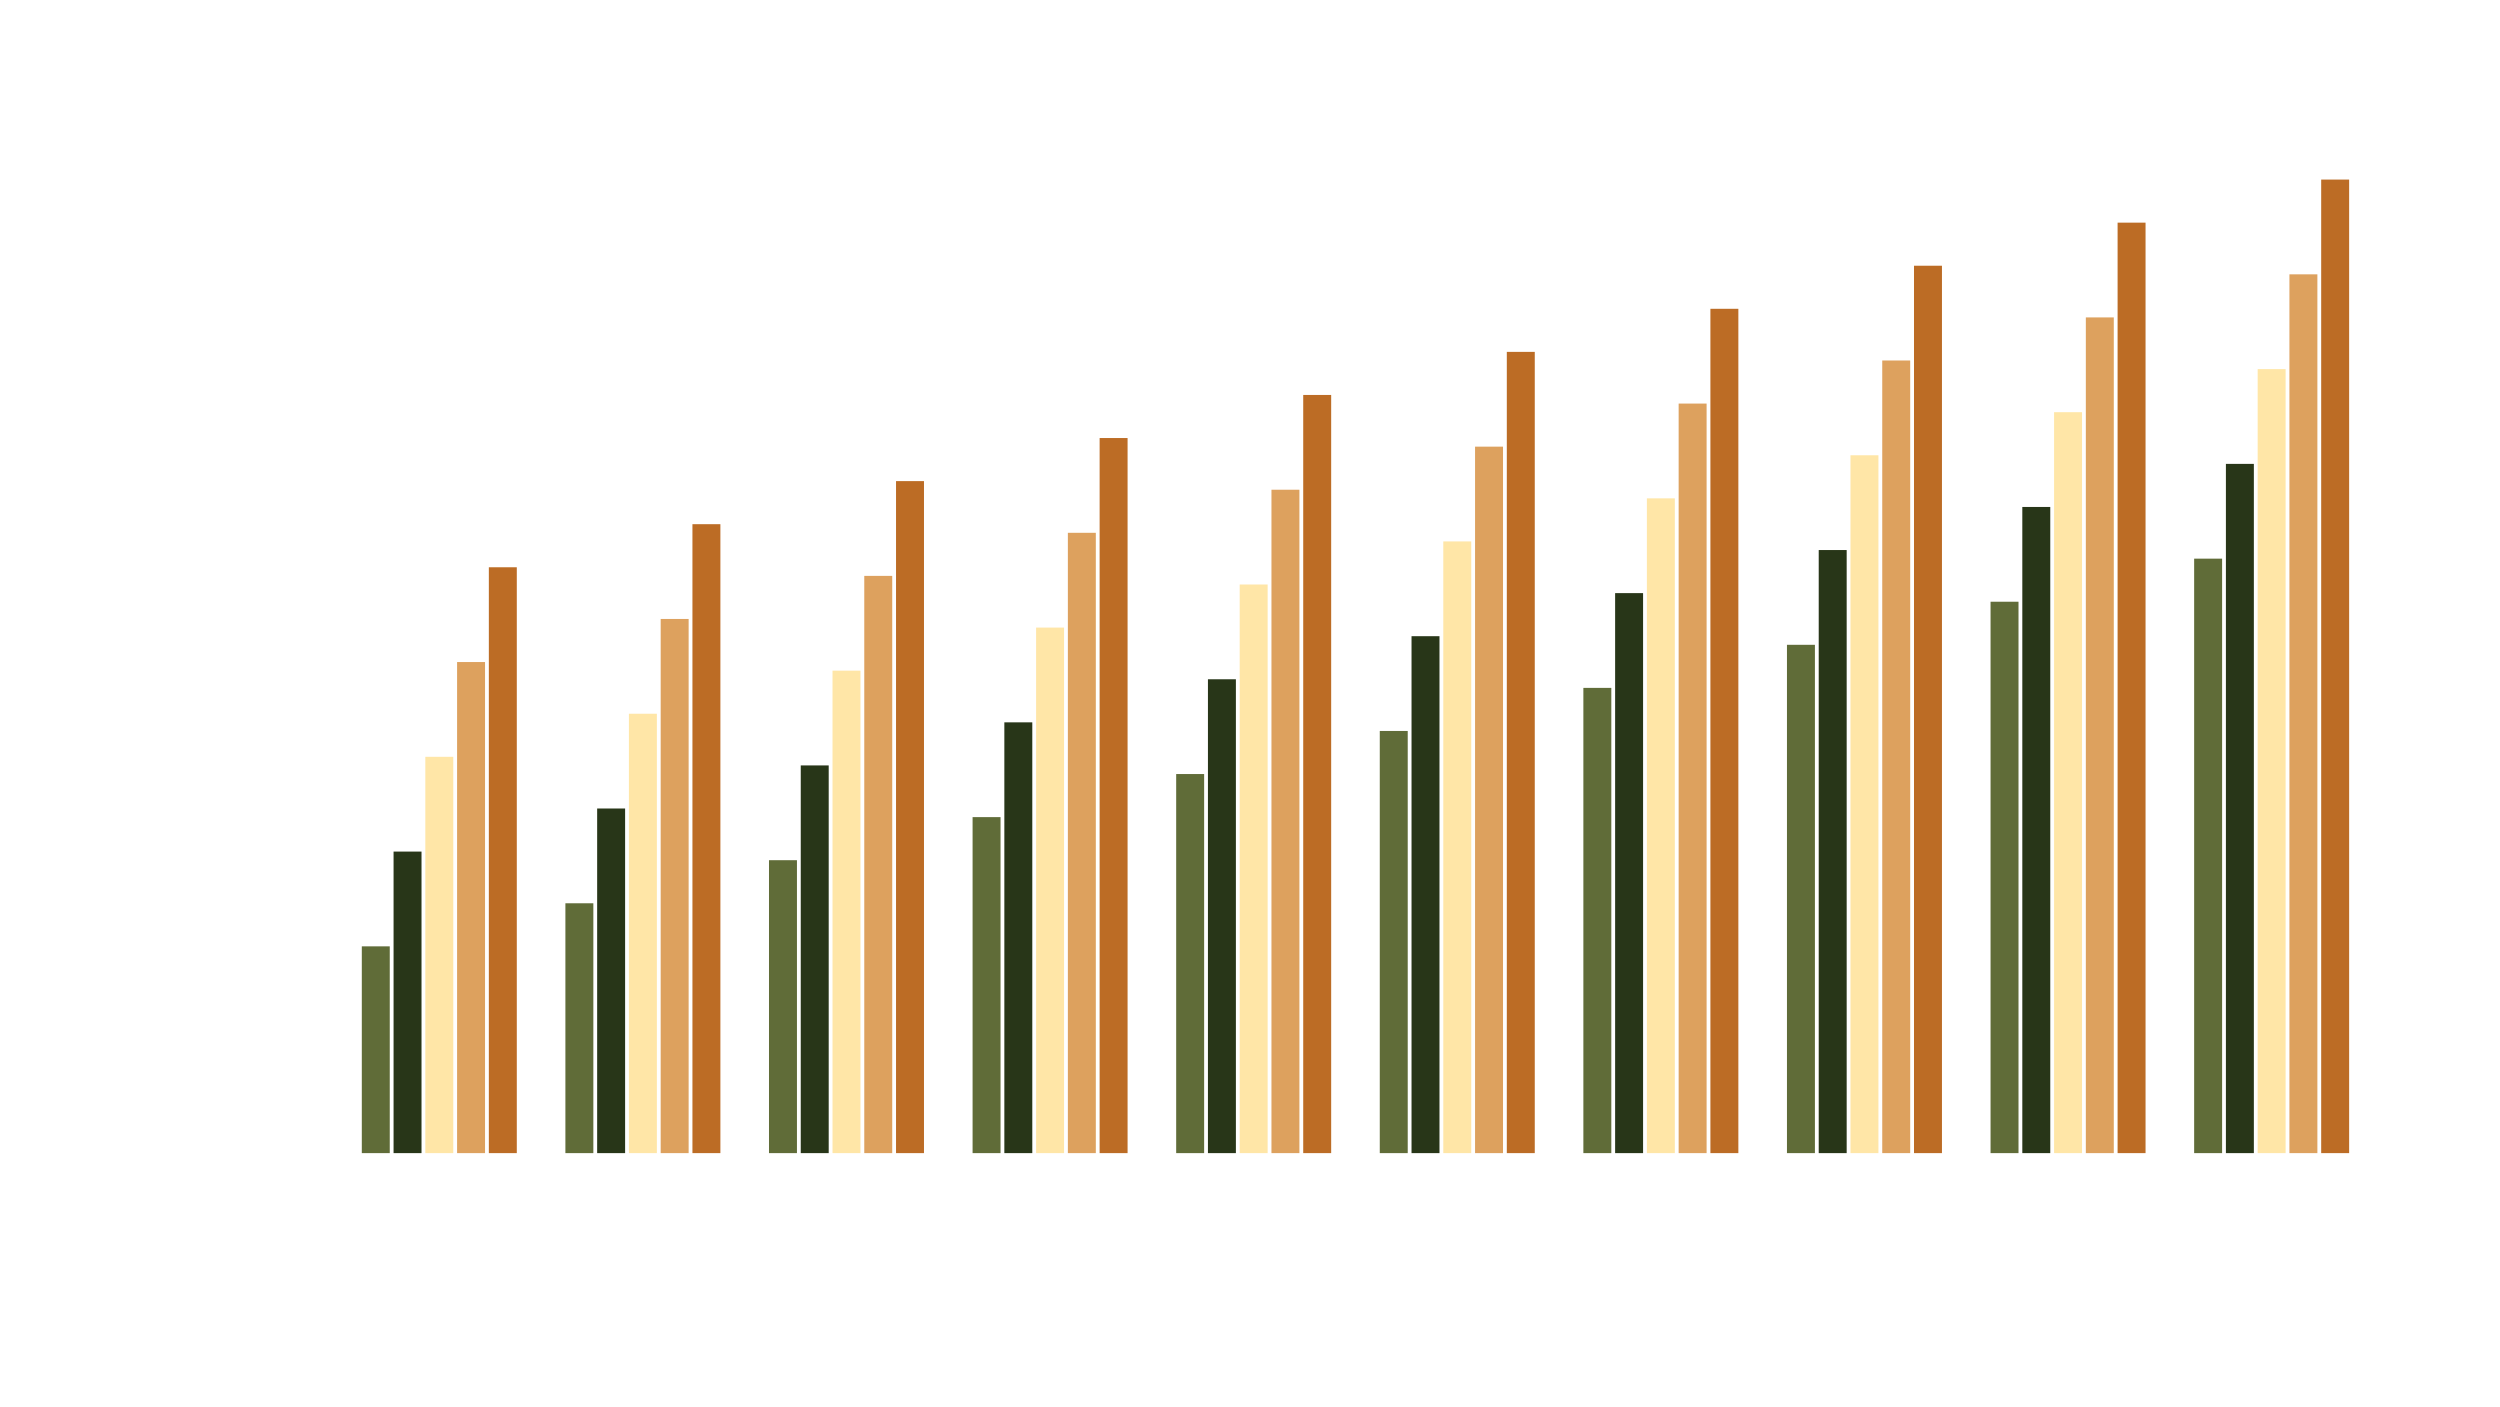
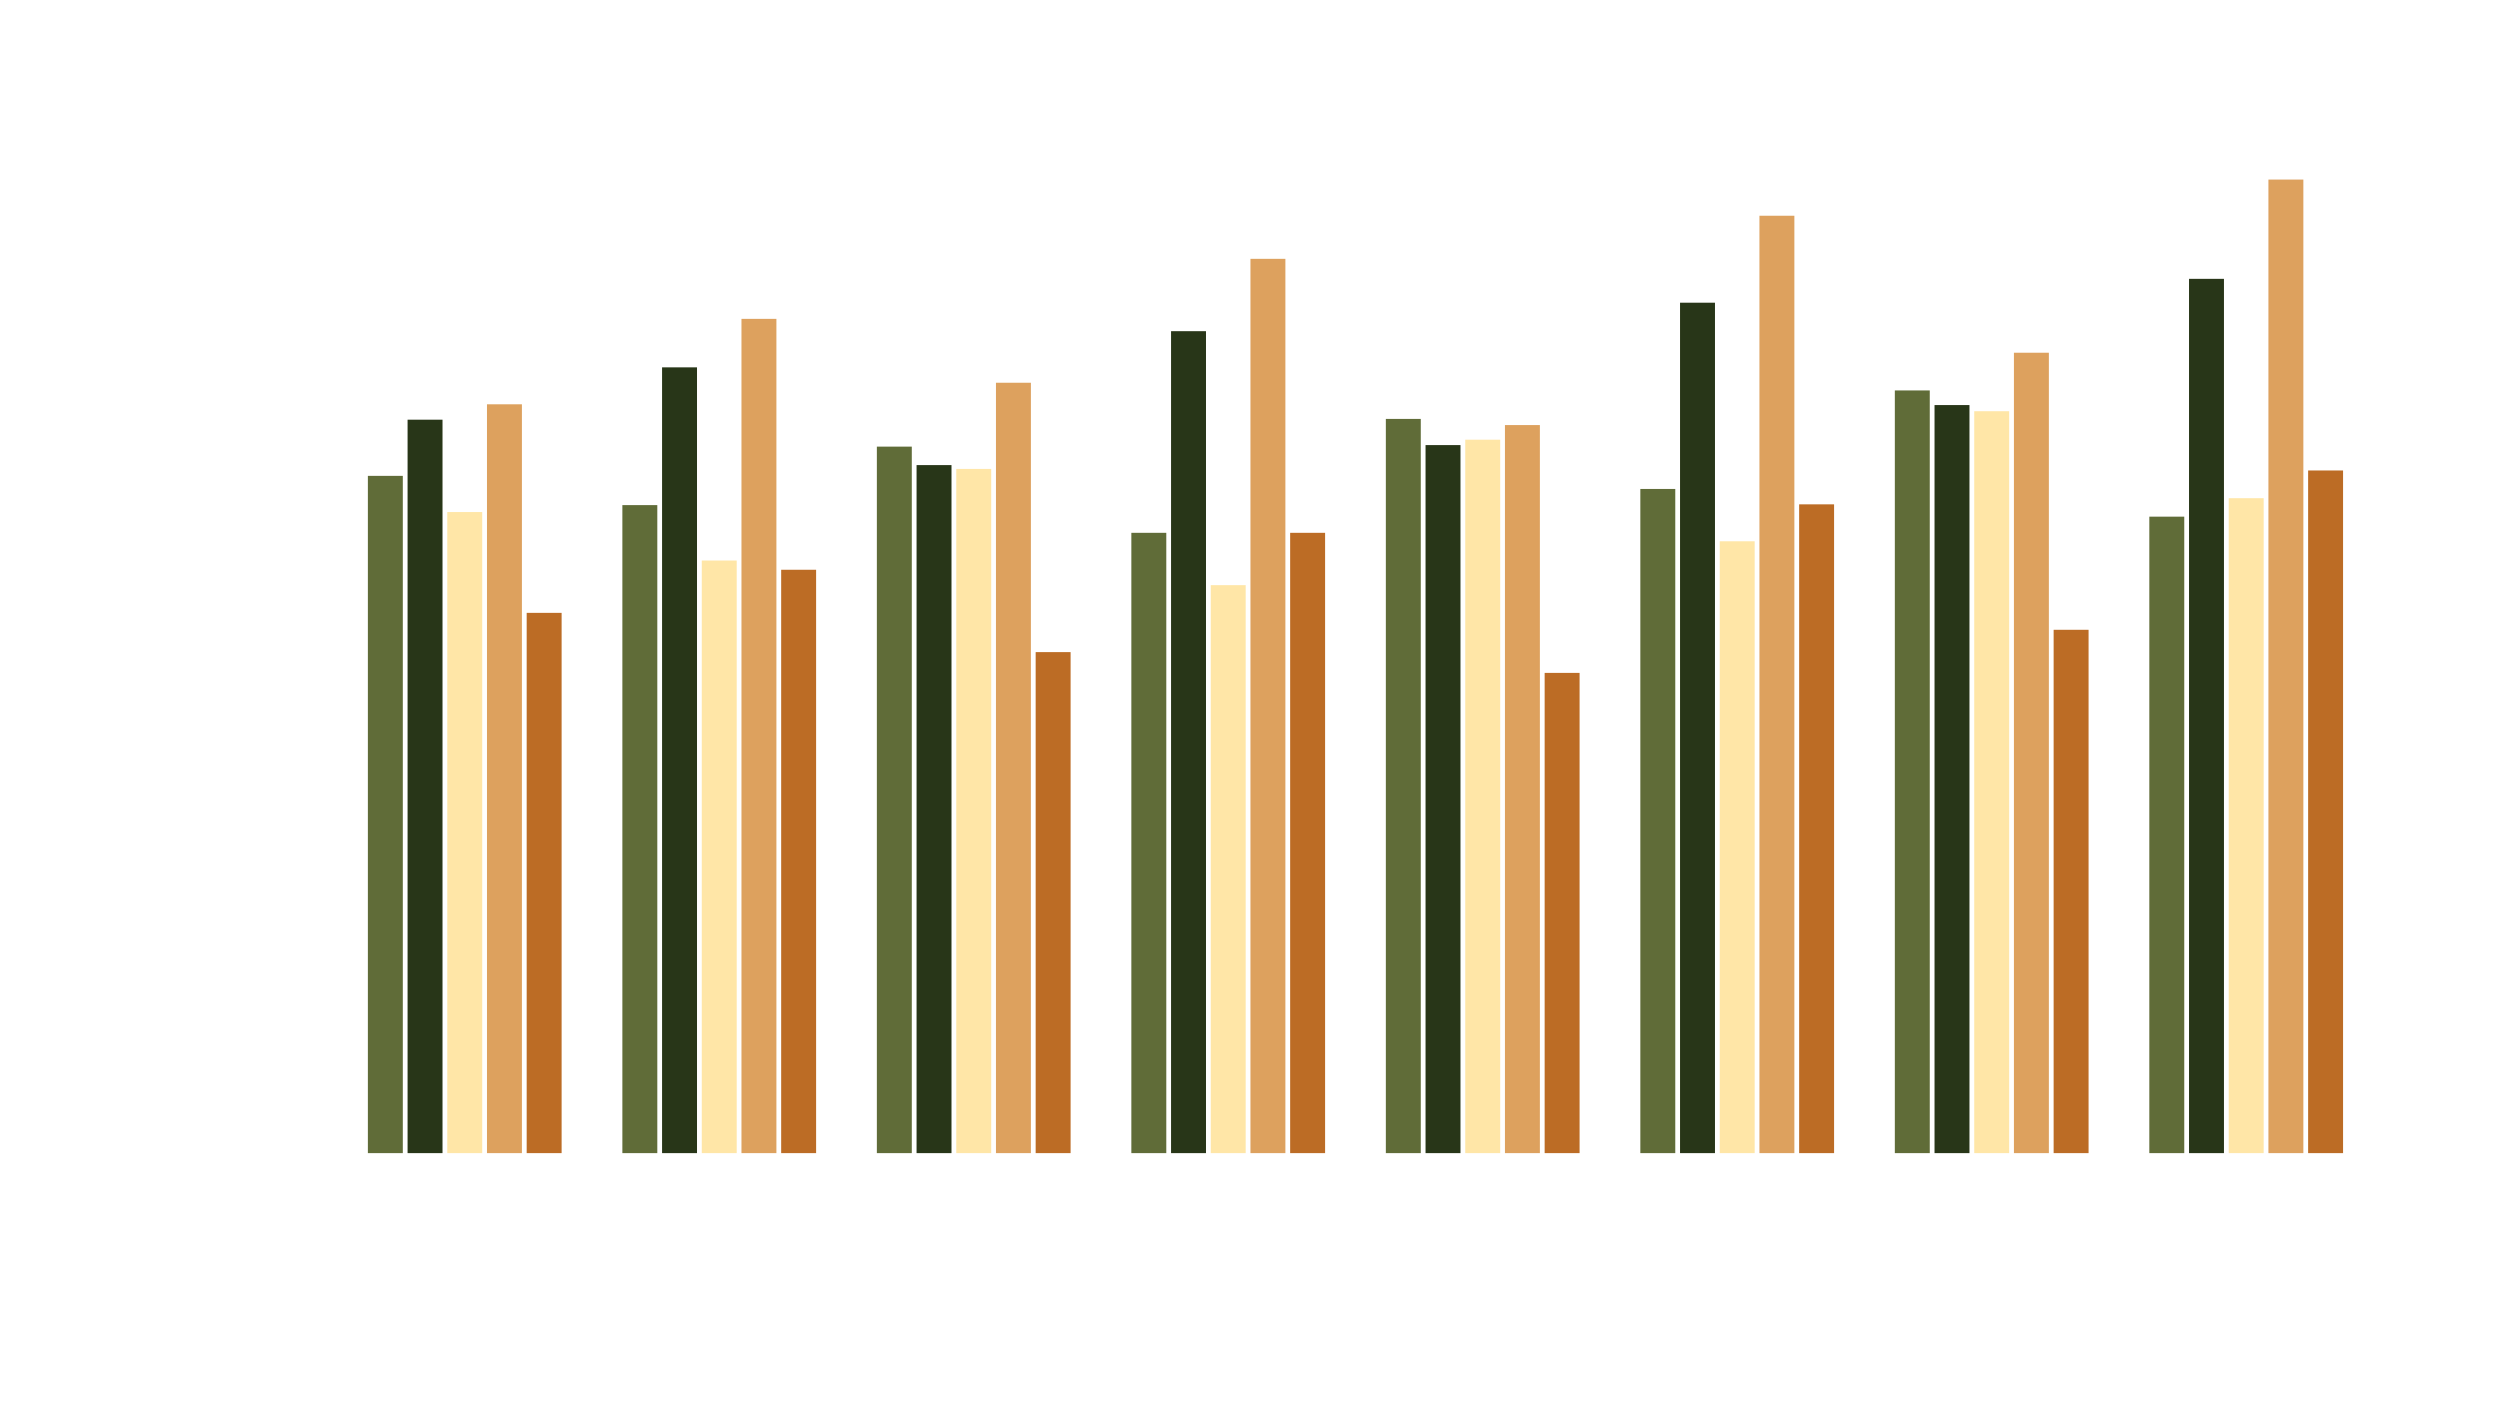
<svg xmlns="http://www.w3.org/2000/svg" width="320" height="180" viewBox="0 0 320 180">
  <svg width="320" height="180" viewBox="0 0 320 180" preserveAspectRatio="xMidYMid meet">
    <g data-chart-id="default-preview-GroupedBarChart" data-chart-type="bar" data-bar-variant="grouped" data-axis-swapped="false" data-renderer="deterministic-bar@1">
-       <rect data-chart-id="default-preview-GroupedBarChart" data-mark-role="bar" data-mark-group-id="mark-group:default-preview-GroupedBarChart:bar" data-row-keys="C001|Alpha" data-category-key="C001" data-series-key="Alpha" data-value="24" x="46.311" y="121.133" width="3.578" height="26.467" fill="#606c38" fill-opacity="1" />
-       <rect data-chart-id="default-preview-GroupedBarChart" data-mark-role="bar" data-mark-group-id="mark-group:default-preview-GroupedBarChart:bar" data-row-keys="C001|Beta" data-category-key="C001" data-series-key="Beta" data-value="35" x="50.376" y="109.002" width="3.578" height="38.598" fill="#283618" fill-opacity="1" />
-       <rect data-chart-id="default-preview-GroupedBarChart" data-mark-role="bar" data-mark-group-id="mark-group:default-preview-GroupedBarChart:bar" data-row-keys="C001|Gamma" data-category-key="C001" data-series-key="Gamma" data-value="46" x="54.441" y="96.872" width="3.578" height="50.728" fill="#ffe6a7" fill-opacity="1" />
-       <rect data-chart-id="default-preview-GroupedBarChart" data-mark-role="bar" data-mark-group-id="mark-group:default-preview-GroupedBarChart:bar" data-row-keys="C001|Delta" data-category-key="C001" data-series-key="Delta" data-value="57" x="58.507" y="84.741" width="3.578" height="62.859" fill="#dda15e" fill-opacity="1" />
-       <rect data-chart-id="default-preview-GroupedBarChart" data-mark-role="bar" data-mark-group-id="mark-group:default-preview-GroupedBarChart:bar" data-row-keys="C001|Epsilon" data-category-key="C001" data-series-key="Epsilon" data-value="68" x="62.572" y="72.61" width="3.578" height="74.99" fill="#bc6c25" fill-opacity="1" />
-       <rect data-chart-id="default-preview-GroupedBarChart" data-mark-role="bar" data-mark-group-id="mark-group:default-preview-GroupedBarChart:bar" data-row-keys="C002|Alpha" data-category-key="C002" data-series-key="Alpha" data-value="29" x="72.371" y="115.619" width="3.578" height="31.981" fill="#606c38" fill-opacity="1" />
-       <rect data-chart-id="default-preview-GroupedBarChart" data-mark-role="bar" data-mark-group-id="mark-group:default-preview-GroupedBarChart:bar" data-row-keys="C002|Beta" data-category-key="C002" data-series-key="Beta" data-value="40" x="76.436" y="103.488" width="3.578" height="44.112" fill="#283618" fill-opacity="1" />
-       <rect data-chart-id="default-preview-GroupedBarChart" data-mark-role="bar" data-mark-group-id="mark-group:default-preview-GroupedBarChart:bar" data-row-keys="C002|Gamma" data-category-key="C002" data-series-key="Gamma" data-value="51" x="80.501" y="91.358" width="3.578" height="56.242" fill="#ffe6a7" fill-opacity="1" />
-       <rect data-chart-id="default-preview-GroupedBarChart" data-mark-role="bar" data-mark-group-id="mark-group:default-preview-GroupedBarChart:bar" data-row-keys="C002|Delta" data-category-key="C002" data-series-key="Delta" data-value="62" x="84.567" y="79.227" width="3.578" height="68.373" fill="#dda15e" fill-opacity="1" />
-       <rect data-chart-id="default-preview-GroupedBarChart" data-mark-role="bar" data-mark-group-id="mark-group:default-preview-GroupedBarChart:bar" data-row-keys="C002|Epsilon" data-category-key="C002" data-series-key="Epsilon" data-value="73" x="88.632" y="67.096" width="3.578" height="80.504" fill="#bc6c25" fill-opacity="1" />
-       <rect data-chart-id="default-preview-GroupedBarChart" data-mark-role="bar" data-mark-group-id="mark-group:default-preview-GroupedBarChart:bar" data-row-keys="C003|Alpha" data-category-key="C003" data-series-key="Alpha" data-value="34" x="98.431" y="110.105" width="3.578" height="37.495" fill="#606c38" fill-opacity="1" />
-       <rect data-chart-id="default-preview-GroupedBarChart" data-mark-role="bar" data-mark-group-id="mark-group:default-preview-GroupedBarChart:bar" data-row-keys="C003|Beta" data-category-key="C003" data-series-key="Beta" data-value="45" x="102.496" y="97.974" width="3.578" height="49.626" fill="#283618" fill-opacity="1" />
-       <rect data-chart-id="default-preview-GroupedBarChart" data-mark-role="bar" data-mark-group-id="mark-group:default-preview-GroupedBarChart:bar" data-row-keys="C003|Gamma" data-category-key="C003" data-series-key="Gamma" data-value="56" x="106.561" y="85.844" width="3.578" height="61.756" fill="#ffe6a7" fill-opacity="1" />
-       <rect data-chart-id="default-preview-GroupedBarChart" data-mark-role="bar" data-mark-group-id="mark-group:default-preview-GroupedBarChart:bar" data-row-keys="C003|Delta" data-category-key="C003" data-series-key="Delta" data-value="67" x="110.627" y="73.713" width="3.578" height="73.887" fill="#dda15e" fill-opacity="1" />
-       <rect data-chart-id="default-preview-GroupedBarChart" data-mark-role="bar" data-mark-group-id="mark-group:default-preview-GroupedBarChart:bar" data-row-keys="C003|Epsilon" data-category-key="C003" data-series-key="Epsilon" data-value="78" x="114.692" y="61.582" width="3.578" height="86.018" fill="#bc6c25" fill-opacity="1" />
-       <rect data-chart-id="default-preview-GroupedBarChart" data-mark-role="bar" data-mark-group-id="mark-group:default-preview-GroupedBarChart:bar" data-row-keys="C004|Alpha" data-category-key="C004" data-series-key="Alpha" data-value="39" x="124.491" y="104.591" width="3.578" height="43.009" fill="#606c38" fill-opacity="1" />
-       <rect data-chart-id="default-preview-GroupedBarChart" data-mark-role="bar" data-mark-group-id="mark-group:default-preview-GroupedBarChart:bar" data-row-keys="C004|Beta" data-category-key="C004" data-series-key="Beta" data-value="50" x="128.556" y="92.46" width="3.578" height="55.14" fill="#283618" fill-opacity="1" />
-       <rect data-chart-id="default-preview-GroupedBarChart" data-mark-role="bar" data-mark-group-id="mark-group:default-preview-GroupedBarChart:bar" data-row-keys="C004|Gamma" data-category-key="C004" data-series-key="Gamma" data-value="61" x="132.621" y="80.33" width="3.578" height="67.27" fill="#ffe6a7" fill-opacity="1" />
-       <rect data-chart-id="default-preview-GroupedBarChart" data-mark-role="bar" data-mark-group-id="mark-group:default-preview-GroupedBarChart:bar" data-row-keys="C004|Delta" data-category-key="C004" data-series-key="Delta" data-value="72" x="136.687" y="68.199" width="3.578" height="79.401" fill="#dda15e" fill-opacity="1" />
-       <rect data-chart-id="default-preview-GroupedBarChart" data-mark-role="bar" data-mark-group-id="mark-group:default-preview-GroupedBarChart:bar" data-row-keys="C004|Epsilon" data-category-key="C004" data-series-key="Epsilon" data-value="83" x="140.752" y="56.068" width="3.578" height="91.532" fill="#bc6c25" fill-opacity="1" />
-       <rect data-chart-id="default-preview-GroupedBarChart" data-mark-role="bar" data-mark-group-id="mark-group:default-preview-GroupedBarChart:bar" data-row-keys="C005|Alpha" data-category-key="C005" data-series-key="Alpha" data-value="44" x="150.551" y="99.077" width="3.578" height="48.523" fill="#606c38" fill-opacity="1" />
-       <rect data-chart-id="default-preview-GroupedBarChart" data-mark-role="bar" data-mark-group-id="mark-group:default-preview-GroupedBarChart:bar" data-row-keys="C005|Beta" data-category-key="C005" data-series-key="Beta" data-value="55" x="154.616" y="86.946" width="3.578" height="60.654" fill="#283618" fill-opacity="1" />
-       <rect data-chart-id="default-preview-GroupedBarChart" data-mark-role="bar" data-mark-group-id="mark-group:default-preview-GroupedBarChart:bar" data-row-keys="C005|Gamma" data-category-key="C005" data-series-key="Gamma" data-value="66" x="158.681" y="74.816" width="3.578" height="72.784" fill="#ffe6a7" fill-opacity="1" />
-       <rect data-chart-id="default-preview-GroupedBarChart" data-mark-role="bar" data-mark-group-id="mark-group:default-preview-GroupedBarChart:bar" data-row-keys="C005|Delta" data-category-key="C005" data-series-key="Delta" data-value="77" x="162.747" y="62.685" width="3.578" height="84.915" fill="#dda15e" fill-opacity="1" />
-       <rect data-chart-id="default-preview-GroupedBarChart" data-mark-role="bar" data-mark-group-id="mark-group:default-preview-GroupedBarChart:bar" data-row-keys="C005|Epsilon" data-category-key="C005" data-series-key="Epsilon" data-value="88" x="166.812" y="50.554" width="3.578" height="97.046" fill="#bc6c25" fill-opacity="1" />
-       <rect data-chart-id="default-preview-GroupedBarChart" data-mark-role="bar" data-mark-group-id="mark-group:default-preview-GroupedBarChart:bar" data-row-keys="C006|Alpha" data-category-key="C006" data-series-key="Alpha" data-value="49" x="176.611" y="93.563" width="3.578" height="54.037" fill="#606c38" fill-opacity="1" />
-       <rect data-chart-id="default-preview-GroupedBarChart" data-mark-role="bar" data-mark-group-id="mark-group:default-preview-GroupedBarChart:bar" data-row-keys="C006|Beta" data-category-key="C006" data-series-key="Beta" data-value="60" x="180.676" y="81.433" width="3.578" height="66.167" fill="#283618" fill-opacity="1" />
-       <rect data-chart-id="default-preview-GroupedBarChart" data-mark-role="bar" data-mark-group-id="mark-group:default-preview-GroupedBarChart:bar" data-row-keys="C006|Gamma" data-category-key="C006" data-series-key="Gamma" data-value="71" x="184.741" y="69.302" width="3.578" height="78.298" fill="#ffe6a7" fill-opacity="1" />
-       <rect data-chart-id="default-preview-GroupedBarChart" data-mark-role="bar" data-mark-group-id="mark-group:default-preview-GroupedBarChart:bar" data-row-keys="C006|Delta" data-category-key="C006" data-series-key="Delta" data-value="82" x="188.807" y="57.171" width="3.578" height="90.429" fill="#dda15e" fill-opacity="1" />
-       <rect data-chart-id="default-preview-GroupedBarChart" data-mark-role="bar" data-mark-group-id="mark-group:default-preview-GroupedBarChart:bar" data-row-keys="C006|Epsilon" data-category-key="C006" data-series-key="Epsilon" data-value="93" x="192.872" y="45.04" width="3.578" height="102.56" fill="#bc6c25" fill-opacity="1" />
-       <rect data-chart-id="default-preview-GroupedBarChart" data-mark-role="bar" data-mark-group-id="mark-group:default-preview-GroupedBarChart:bar" data-row-keys="C007|Alpha" data-category-key="C007" data-series-key="Alpha" data-value="54" x="202.671" y="88.049" width="3.578" height="59.551" fill="#606c38" fill-opacity="1" />
-       <rect data-chart-id="default-preview-GroupedBarChart" data-mark-role="bar" data-mark-group-id="mark-group:default-preview-GroupedBarChart:bar" data-row-keys="C007|Beta" data-category-key="C007" data-series-key="Beta" data-value="65" x="206.736" y="75.919" width="3.578" height="71.681" fill="#283618" fill-opacity="1" />
-       <rect data-chart-id="default-preview-GroupedBarChart" data-mark-role="bar" data-mark-group-id="mark-group:default-preview-GroupedBarChart:bar" data-row-keys="C007|Gamma" data-category-key="C007" data-series-key="Gamma" data-value="76" x="210.801" y="63.788" width="3.578" height="83.812" fill="#ffe6a7" fill-opacity="1" />
-       <rect data-chart-id="default-preview-GroupedBarChart" data-mark-role="bar" data-mark-group-id="mark-group:default-preview-GroupedBarChart:bar" data-row-keys="C007|Delta" data-category-key="C007" data-series-key="Delta" data-value="87" x="214.867" y="51.657" width="3.578" height="95.943" fill="#dda15e" fill-opacity="1" />
-       <rect data-chart-id="default-preview-GroupedBarChart" data-mark-role="bar" data-mark-group-id="mark-group:default-preview-GroupedBarChart:bar" data-row-keys="C007|Epsilon" data-category-key="C007" data-series-key="Epsilon" data-value="98" x="218.932" y="39.526" width="3.578" height="108.074" fill="#bc6c25" fill-opacity="1" />
-       <rect data-chart-id="default-preview-GroupedBarChart" data-mark-role="bar" data-mark-group-id="mark-group:default-preview-GroupedBarChart:bar" data-row-keys="C008|Alpha" data-category-key="C008" data-series-key="Alpha" data-value="59" x="228.731" y="82.535" width="3.578" height="65.065" fill="#606c38" fill-opacity="1" />
-       <rect data-chart-id="default-preview-GroupedBarChart" data-mark-role="bar" data-mark-group-id="mark-group:default-preview-GroupedBarChart:bar" data-row-keys="C008|Beta" data-category-key="C008" data-series-key="Beta" data-value="70" x="232.796" y="70.405" width="3.578" height="77.195" fill="#283618" fill-opacity="1" />
-       <rect data-chart-id="default-preview-GroupedBarChart" data-mark-role="bar" data-mark-group-id="mark-group:default-preview-GroupedBarChart:bar" data-row-keys="C008|Gamma" data-category-key="C008" data-series-key="Gamma" data-value="81" x="236.861" y="58.274" width="3.578" height="89.326" fill="#ffe6a7" fill-opacity="1" />
-       <rect data-chart-id="default-preview-GroupedBarChart" data-mark-role="bar" data-mark-group-id="mark-group:default-preview-GroupedBarChart:bar" data-row-keys="C008|Delta" data-category-key="C008" data-series-key="Delta" data-value="92" x="240.927" y="46.143" width="3.578" height="101.457" fill="#dda15e" fill-opacity="1" />
-       <rect data-chart-id="default-preview-GroupedBarChart" data-mark-role="bar" data-mark-group-id="mark-group:default-preview-GroupedBarChart:bar" data-row-keys="C008|Epsilon" data-category-key="C008" data-series-key="Epsilon" data-value="103" x="244.992" y="34.013" width="3.578" height="113.587" fill="#bc6c25" fill-opacity="1" />
-       <rect data-chart-id="default-preview-GroupedBarChart" data-mark-role="bar" data-mark-group-id="mark-group:default-preview-GroupedBarChart:bar" data-row-keys="C009|Alpha" data-category-key="C009" data-series-key="Alpha" data-value="64" x="254.791" y="77.021" width="3.578" height="70.579" fill="#606c38" fill-opacity="1" />
-       <rect data-chart-id="default-preview-GroupedBarChart" data-mark-role="bar" data-mark-group-id="mark-group:default-preview-GroupedBarChart:bar" data-row-keys="C009|Beta" data-category-key="C009" data-series-key="Beta" data-value="75" x="258.856" y="64.891" width="3.578" height="82.709" fill="#283618" fill-opacity="1" />
-       <rect data-chart-id="default-preview-GroupedBarChart" data-mark-role="bar" data-mark-group-id="mark-group:default-preview-GroupedBarChart:bar" data-row-keys="C009|Gamma" data-category-key="C009" data-series-key="Gamma" data-value="86" x="262.921" y="52.76" width="3.578" height="94.84" fill="#ffe6a7" fill-opacity="1" />
-       <rect data-chart-id="default-preview-GroupedBarChart" data-mark-role="bar" data-mark-group-id="mark-group:default-preview-GroupedBarChart:bar" data-row-keys="C009|Delta" data-category-key="C009" data-series-key="Delta" data-value="97" x="266.987" y="40.629" width="3.578" height="106.971" fill="#dda15e" fill-opacity="1" />
-       <rect data-chart-id="default-preview-GroupedBarChart" data-mark-role="bar" data-mark-group-id="mark-group:default-preview-GroupedBarChart:bar" data-row-keys="C009|Epsilon" data-category-key="C009" data-series-key="Epsilon" data-value="108" x="271.052" y="28.499" width="3.578" height="119.101" fill="#bc6c25" fill-opacity="1" />
-       <rect data-chart-id="default-preview-GroupedBarChart" data-mark-role="bar" data-mark-group-id="mark-group:default-preview-GroupedBarChart:bar" data-row-keys="C010|Alpha" data-category-key="C010" data-series-key="Alpha" data-value="69" x="280.851" y="71.507" width="3.578" height="76.093" fill="#606c38" fill-opacity="1" />
-       <rect data-chart-id="default-preview-GroupedBarChart" data-mark-role="bar" data-mark-group-id="mark-group:default-preview-GroupedBarChart:bar" data-row-keys="C010|Beta" data-category-key="C010" data-series-key="Beta" data-value="80" x="284.916" y="59.377" width="3.578" height="88.223" fill="#283618" fill-opacity="1" />
-       <rect data-chart-id="default-preview-GroupedBarChart" data-mark-role="bar" data-mark-group-id="mark-group:default-preview-GroupedBarChart:bar" data-row-keys="C010|Gamma" data-category-key="C010" data-series-key="Gamma" data-value="91" x="288.981" y="47.246" width="3.578" height="100.354" fill="#ffe6a7" fill-opacity="1" />
-       <rect data-chart-id="default-preview-GroupedBarChart" data-mark-role="bar" data-mark-group-id="mark-group:default-preview-GroupedBarChart:bar" data-row-keys="C010|Delta" data-category-key="C010" data-series-key="Delta" data-value="102" x="293.047" y="35.115" width="3.578" height="112.485" fill="#dda15e" fill-opacity="1" />
-       <rect data-chart-id="default-preview-GroupedBarChart" data-mark-role="bar" data-mark-group-id="mark-group:default-preview-GroupedBarChart:bar" data-row-keys="C010|Epsilon" data-category-key="C010" data-series-key="Epsilon" data-value="113" x="297.112" y="22.985" width="3.578" height="124.615" fill="#bc6c25" fill-opacity="1" />
+       <rect data-chart-id="default-preview-GroupedBarChart" data-mark-role="bar" data-mark-group-id="mark-group:default-preview-GroupedBarChart:bar" data-row-keys="1" data-category-key="2025-01-01" data-series-key="Person_A" data-value="88" x="47.088" y="60.911" width="4.472" height="86.689" fill="#606c38" fill-opacity="1" />
+       <rect data-chart-id="default-preview-GroupedBarChart" data-mark-role="bar" data-mark-group-id="mark-group:default-preview-GroupedBarChart:bar" data-row-keys="2" data-category-key="2025-02-01" data-series-key="Person_A" data-value="84.2" x="79.663" y="64.654" width="4.472" height="82.946" fill="#606c38" fill-opacity="1" />
+       <rect data-chart-id="default-preview-GroupedBarChart" data-mark-role="bar" data-mark-group-id="mark-group:default-preview-GroupedBarChart:bar" data-row-keys="3" data-category-key="2025-03-01" data-series-key="Person_A" data-value="91.8" x="112.238" y="57.168" width="4.472" height="90.432" fill="#606c38" fill-opacity="1" />
+       <rect data-chart-id="default-preview-GroupedBarChart" data-mark-role="bar" data-mark-group-id="mark-group:default-preview-GroupedBarChart:bar" data-row-keys="4" data-category-key="2025-04-01" data-series-key="Person_A" data-value="80.6" x="144.813" y="68.201" width="4.472" height="79.399" fill="#606c38" fill-opacity="1" />
+       <rect data-chart-id="default-preview-GroupedBarChart" data-mark-role="bar" data-mark-group-id="mark-group:default-preview-GroupedBarChart:bar" data-row-keys="5" data-category-key="2025-05-01" data-series-key="Person_A" data-value="95.4" x="177.388" y="53.621" width="4.472" height="93.979" fill="#606c38" fill-opacity="1" />
+       <rect data-chart-id="default-preview-GroupedBarChart" data-mark-role="bar" data-mark-group-id="mark-group:default-preview-GroupedBarChart:bar" data-row-keys="6" data-category-key="2025-06-01" data-series-key="Person_A" data-value="86.3" x="209.963" y="62.586" width="4.472" height="85.014" fill="#606c38" fill-opacity="1" />
+       <rect data-chart-id="default-preview-GroupedBarChart" data-mark-role="bar" data-mark-group-id="mark-group:default-preview-GroupedBarChart:bar" data-row-keys="7" data-category-key="2025-07-01" data-series-key="Person_A" data-value="99.1" x="242.538" y="49.976" width="4.472" height="97.624" fill="#606c38" fill-opacity="1" />
+       <rect data-chart-id="default-preview-GroupedBarChart" data-mark-role="bar" data-mark-group-id="mark-group:default-preview-GroupedBarChart:bar" data-row-keys="8" data-category-key="2025-08-01" data-series-key="Person_A" data-value="82.7" x="275.113" y="66.132" width="4.472" height="81.468" fill="#606c38" fill-opacity="1" />
+       <rect data-chart-id="default-preview-GroupedBarChart" data-mark-role="bar" data-mark-group-id="mark-group:default-preview-GroupedBarChart:bar" data-row-keys="9" data-category-key="2025-01-01" data-series-key="Person_B" data-value="95.3" x="52.17" y="53.72" width="4.472" height="93.88" fill="#283618" fill-opacity="1" />
+       <rect data-chart-id="default-preview-GroupedBarChart" data-mark-role="bar" data-mark-group-id="mark-group:default-preview-GroupedBarChart:bar" data-row-keys="10" data-category-key="2025-02-01" data-series-key="Person_B" data-value="102.1" x="84.745" y="47.021" width="4.472" height="100.579" fill="#283618" fill-opacity="1" />
+       <rect data-chart-id="default-preview-GroupedBarChart" data-mark-role="bar" data-mark-group-id="mark-group:default-preview-GroupedBarChart:bar" data-row-keys="11" data-category-key="2025-03-01" data-series-key="Person_B" data-value="89.4" x="117.32" y="59.532" width="4.472" height="88.068" fill="#283618" fill-opacity="1" />
+       <rect data-chart-id="default-preview-GroupedBarChart" data-mark-role="bar" data-mark-group-id="mark-group:default-preview-GroupedBarChart:bar" data-row-keys="12" data-category-key="2025-04-01" data-series-key="Person_B" data-value="106.8" x="149.895" y="42.391" width="4.472" height="105.209" fill="#283618" fill-opacity="1" />
+       <rect data-chart-id="default-preview-GroupedBarChart" data-mark-role="bar" data-mark-group-id="mark-group:default-preview-GroupedBarChart:bar" data-row-keys="13" data-category-key="2025-05-01" data-series-key="Person_B" data-value="92" x="182.47" y="56.971" width="4.472" height="90.629" fill="#283618" fill-opacity="1" />
+       <rect data-chart-id="default-preview-GroupedBarChart" data-mark-role="bar" data-mark-group-id="mark-group:default-preview-GroupedBarChart:bar" data-row-keys="14" data-category-key="2025-06-01" data-series-key="Person_B" data-value="110.5" x="215.045" y="38.746" width="4.472" height="108.854" fill="#283618" fill-opacity="1" />
+       <rect data-chart-id="default-preview-GroupedBarChart" data-mark-role="bar" data-mark-group-id="mark-group:default-preview-GroupedBarChart:bar" data-row-keys="15" data-category-key="2025-07-01" data-series-key="Person_B" data-value="97.2" x="247.62" y="51.848" width="4.472" height="95.752" fill="#283618" fill-opacity="1" />
+       <rect data-chart-id="default-preview-GroupedBarChart" data-mark-role="bar" data-mark-group-id="mark-group:default-preview-GroupedBarChart:bar" data-row-keys="16" data-category-key="2025-08-01" data-series-key="Person_B" data-value="113.6" x="280.195" y="35.692" width="4.472" height="111.908" fill="#283618" fill-opacity="1" />
+       <rect data-chart-id="default-preview-GroupedBarChart" data-mark-role="bar" data-mark-group-id="mark-group:default-preview-GroupedBarChart:bar" data-row-keys="17" data-category-key="2025-01-01" data-series-key="Person_C" data-value="83.3" x="57.252" y="65.541" width="4.472" height="82.059" fill="#ffe6a7" fill-opacity="1" />
+       <rect data-chart-id="default-preview-GroupedBarChart" data-mark-role="bar" data-mark-group-id="mark-group:default-preview-GroupedBarChart:bar" data-row-keys="18" data-category-key="2025-02-01" data-series-key="Person_C" data-value="77" x="89.827" y="71.747" width="4.472" height="75.853" fill="#ffe6a7" fill-opacity="1" />
+       <rect data-chart-id="default-preview-GroupedBarChart" data-mark-role="bar" data-mark-group-id="mark-group:default-preview-GroupedBarChart:bar" data-row-keys="19" data-category-key="2025-03-01" data-series-key="Person_C" data-value="88.9" x="122.402" y="60.024" width="4.472" height="87.576" fill="#ffe6a7" fill-opacity="1" />
+       <rect data-chart-id="default-preview-GroupedBarChart" data-mark-role="bar" data-mark-group-id="mark-group:default-preview-GroupedBarChart:bar" data-row-keys="20" data-category-key="2025-04-01" data-series-key="Person_C" data-value="73.8" x="154.977" y="74.899" width="4.472" height="72.701" fill="#ffe6a7" fill-opacity="1" />
+       <rect data-chart-id="default-preview-GroupedBarChart" data-mark-role="bar" data-mark-group-id="mark-group:default-preview-GroupedBarChart:bar" data-row-keys="21" data-category-key="2025-05-01" data-series-key="Person_C" data-value="92.7" x="187.552" y="56.281" width="4.472" height="91.319" fill="#ffe6a7" fill-opacity="1" />
+       <rect data-chart-id="default-preview-GroupedBarChart" data-mark-role="bar" data-mark-group-id="mark-group:default-preview-GroupedBarChart:bar" data-row-keys="22" data-category-key="2025-06-01" data-series-key="Person_C" data-value="79.5" x="220.127" y="69.284" width="4.472" height="78.316" fill="#ffe6a7" fill-opacity="1" />
+       <rect data-chart-id="default-preview-GroupedBarChart" data-mark-role="bar" data-mark-group-id="mark-group:default-preview-GroupedBarChart:bar" data-row-keys="23" data-category-key="2025-07-01" data-series-key="Person_C" data-value="96.4" x="252.702" y="52.636" width="4.472" height="94.964" fill="#ffe6a7" fill-opacity="1" />
+       <rect data-chart-id="default-preview-GroupedBarChart" data-mark-role="bar" data-mark-group-id="mark-group:default-preview-GroupedBarChart:bar" data-row-keys="24" data-category-key="2025-08-01" data-series-key="Person_C" data-value="85.1" x="285.277" y="63.768" width="4.472" height="83.832" fill="#ffe6a7" fill-opacity="1" />
+       <rect data-chart-id="default-preview-GroupedBarChart" data-mark-role="bar" data-mark-group-id="mark-group:default-preview-GroupedBarChart:bar" data-row-keys="25" data-category-key="2025-01-01" data-series-key="Person_D" data-value="97.3" x="62.333" y="51.75" width="4.472" height="95.85" fill="#dda15e" fill-opacity="1" />
+       <rect data-chart-id="default-preview-GroupedBarChart" data-mark-role="bar" data-mark-group-id="mark-group:default-preview-GroupedBarChart:bar" data-row-keys="26" data-category-key="2025-02-01" data-series-key="Person_D" data-value="108.4" x="94.908" y="40.815" width="4.472" height="106.785" fill="#dda15e" fill-opacity="1" />
+       <rect data-chart-id="default-preview-GroupedBarChart" data-mark-role="bar" data-mark-group-id="mark-group:default-preview-GroupedBarChart:bar" data-row-keys="27" data-category-key="2025-03-01" data-series-key="Person_D" data-value="100.1" x="127.483" y="48.991" width="4.472" height="98.609" fill="#dda15e" fill-opacity="1" />
+       <rect data-chart-id="default-preview-GroupedBarChart" data-mark-role="bar" data-mark-group-id="mark-group:default-preview-GroupedBarChart:bar" data-row-keys="28" data-category-key="2025-04-01" data-series-key="Person_D" data-value="116.2" x="160.058" y="33.131" width="4.472" height="114.469" fill="#dda15e" fill-opacity="1" />
+       <rect data-chart-id="default-preview-GroupedBarChart" data-mark-role="bar" data-mark-group-id="mark-group:default-preview-GroupedBarChart:bar" data-row-keys="29" data-category-key="2025-05-01" data-series-key="Person_D" data-value="94.6" x="192.633" y="54.409" width="4.472" height="93.191" fill="#dda15e" fill-opacity="1" />
+       <rect data-chart-id="default-preview-GroupedBarChart" data-mark-role="bar" data-mark-group-id="mark-group:default-preview-GroupedBarChart:bar" data-row-keys="30" data-category-key="2025-06-01" data-series-key="Person_D" data-value="121.8" x="225.208" y="27.615" width="4.472" height="119.985" fill="#dda15e" fill-opacity="1" />
+       <rect data-chart-id="default-preview-GroupedBarChart" data-mark-role="bar" data-mark-group-id="mark-group:default-preview-GroupedBarChart:bar" data-row-keys="31" data-category-key="2025-07-01" data-series-key="Person_D" data-value="104" x="257.783" y="45.149" width="4.472" height="102.451" fill="#dda15e" fill-opacity="1" />
+       <rect data-chart-id="default-preview-GroupedBarChart" data-mark-role="bar" data-mark-group-id="mark-group:default-preview-GroupedBarChart:bar" data-row-keys="32" data-category-key="2025-08-01" data-series-key="Person_D" data-value="126.5" x="290.358" y="22.985" width="4.472" height="124.615" fill="#dda15e" fill-opacity="1" />
+       <rect data-chart-id="default-preview-GroupedBarChart" data-mark-role="bar" data-mark-group-id="mark-group:default-preview-GroupedBarChart:bar" data-row-keys="33" data-category-key="2025-01-01" data-series-key="Person_E" data-value="70.2" x="67.415" y="78.446" width="4.472" height="69.154" fill="#bc6c25" fill-opacity="1" />
+       <rect data-chart-id="default-preview-GroupedBarChart" data-mark-role="bar" data-mark-group-id="mark-group:default-preview-GroupedBarChart:bar" data-row-keys="34" data-category-key="2025-02-01" data-series-key="Person_E" data-value="75.8" x="99.99" y="72.929" width="4.472" height="74.671" fill="#bc6c25" fill-opacity="1" />
+       <rect data-chart-id="default-preview-GroupedBarChart" data-mark-role="bar" data-mark-group-id="mark-group:default-preview-GroupedBarChart:bar" data-row-keys="35" data-category-key="2025-03-01" data-series-key="Person_E" data-value="65.1" x="132.565" y="83.47" width="4.472" height="64.13" fill="#bc6c25" fill-opacity="1" />
+       <rect data-chart-id="default-preview-GroupedBarChart" data-mark-role="bar" data-mark-group-id="mark-group:default-preview-GroupedBarChart:bar" data-row-keys="36" data-category-key="2025-04-01" data-series-key="Person_E" data-value="80.6" x="165.14" y="68.201" width="4.472" height="79.399" fill="#bc6c25" fill-opacity="1" />
+       <rect data-chart-id="default-preview-GroupedBarChart" data-mark-role="bar" data-mark-group-id="mark-group:default-preview-GroupedBarChart:bar" data-row-keys="37" data-category-key="2025-05-01" data-series-key="Person_E" data-value="62.4" x="197.715" y="86.13" width="4.472" height="61.47" fill="#bc6c25" fill-opacity="1" />
+       <rect data-chart-id="default-preview-GroupedBarChart" data-mark-role="bar" data-mark-group-id="mark-group:default-preview-GroupedBarChart:bar" data-row-keys="38" data-category-key="2025-06-01" data-series-key="Person_E" data-value="84.3" x="230.29" y="64.556" width="4.472" height="83.044" fill="#bc6c25" fill-opacity="1" />
+       <rect data-chart-id="default-preview-GroupedBarChart" data-mark-role="bar" data-mark-group-id="mark-group:default-preview-GroupedBarChart:bar" data-row-keys="39" data-category-key="2025-07-01" data-series-key="Person_E" data-value="68" x="262.865" y="80.613" width="4.472" height="66.987" fill="#bc6c25" fill-opacity="1" />
+       <rect data-chart-id="default-preview-GroupedBarChart" data-mark-role="bar" data-mark-group-id="mark-group:default-preview-GroupedBarChart:bar" data-row-keys="40" data-category-key="2025-08-01" data-series-key="Person_E" data-value="88.7" x="295.44" y="60.221" width="4.472" height="87.379" fill="#bc6c25" fill-opacity="1" />
    </g>
  </svg>
</svg>
